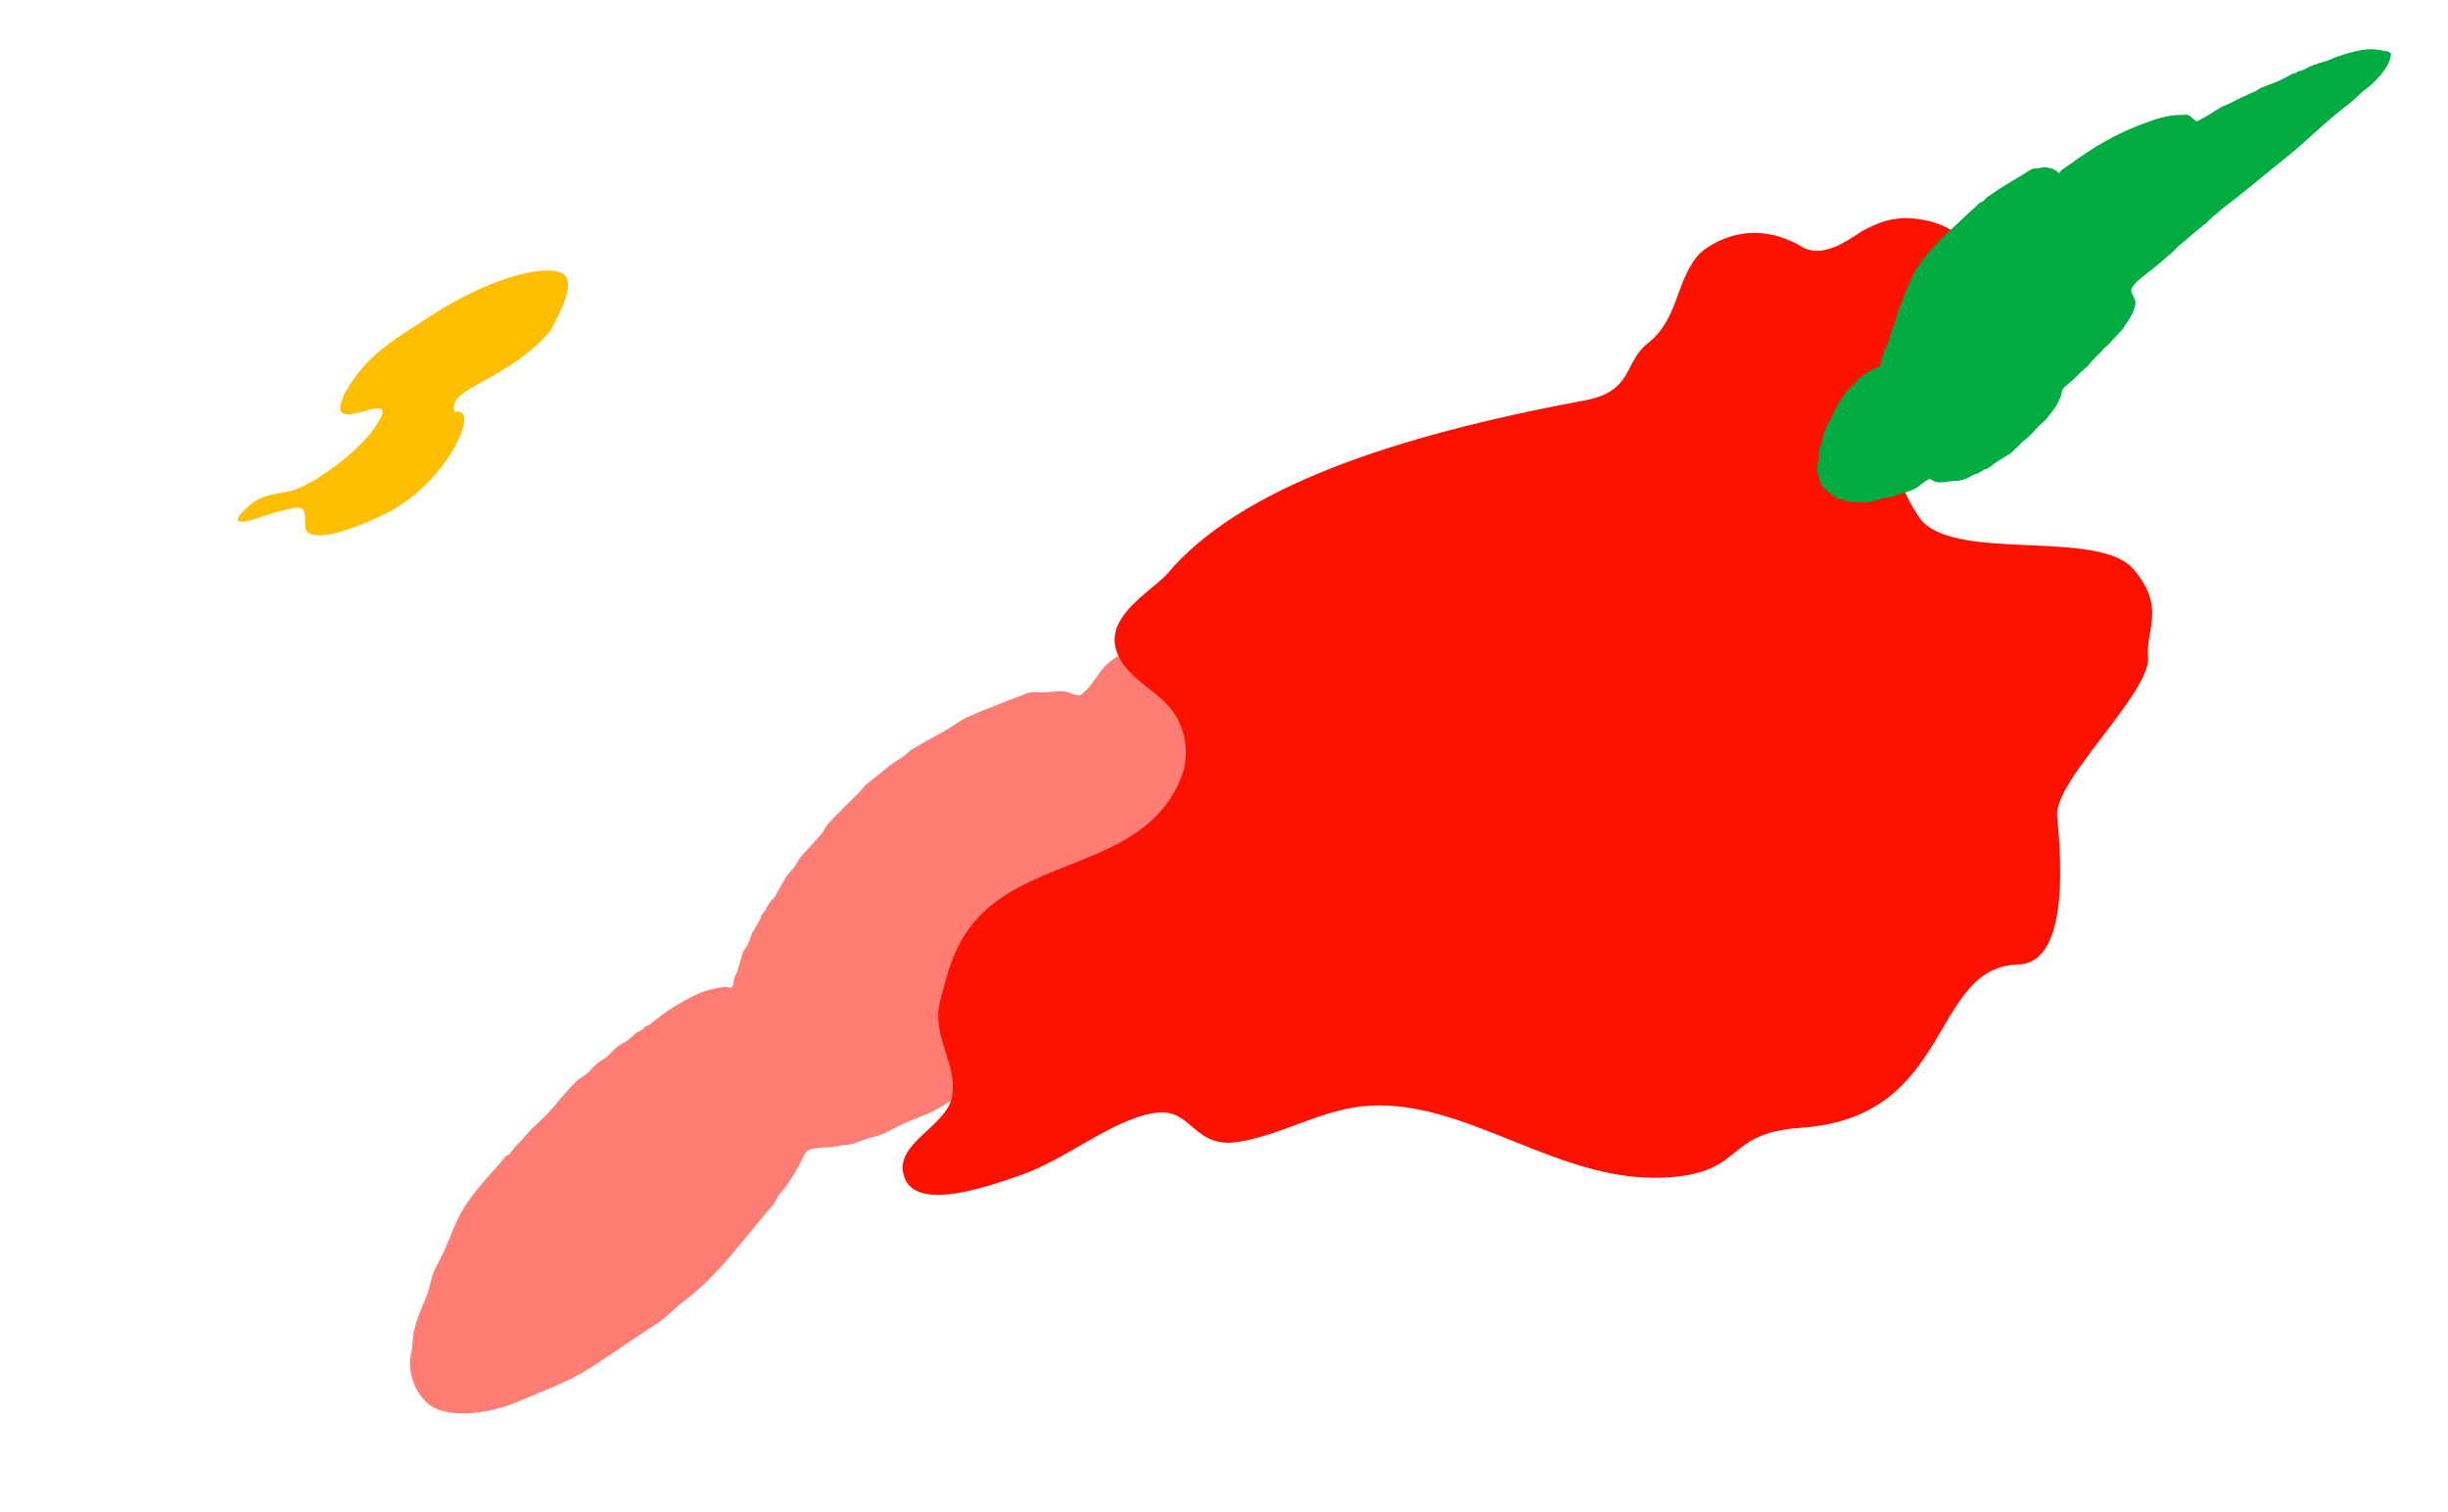
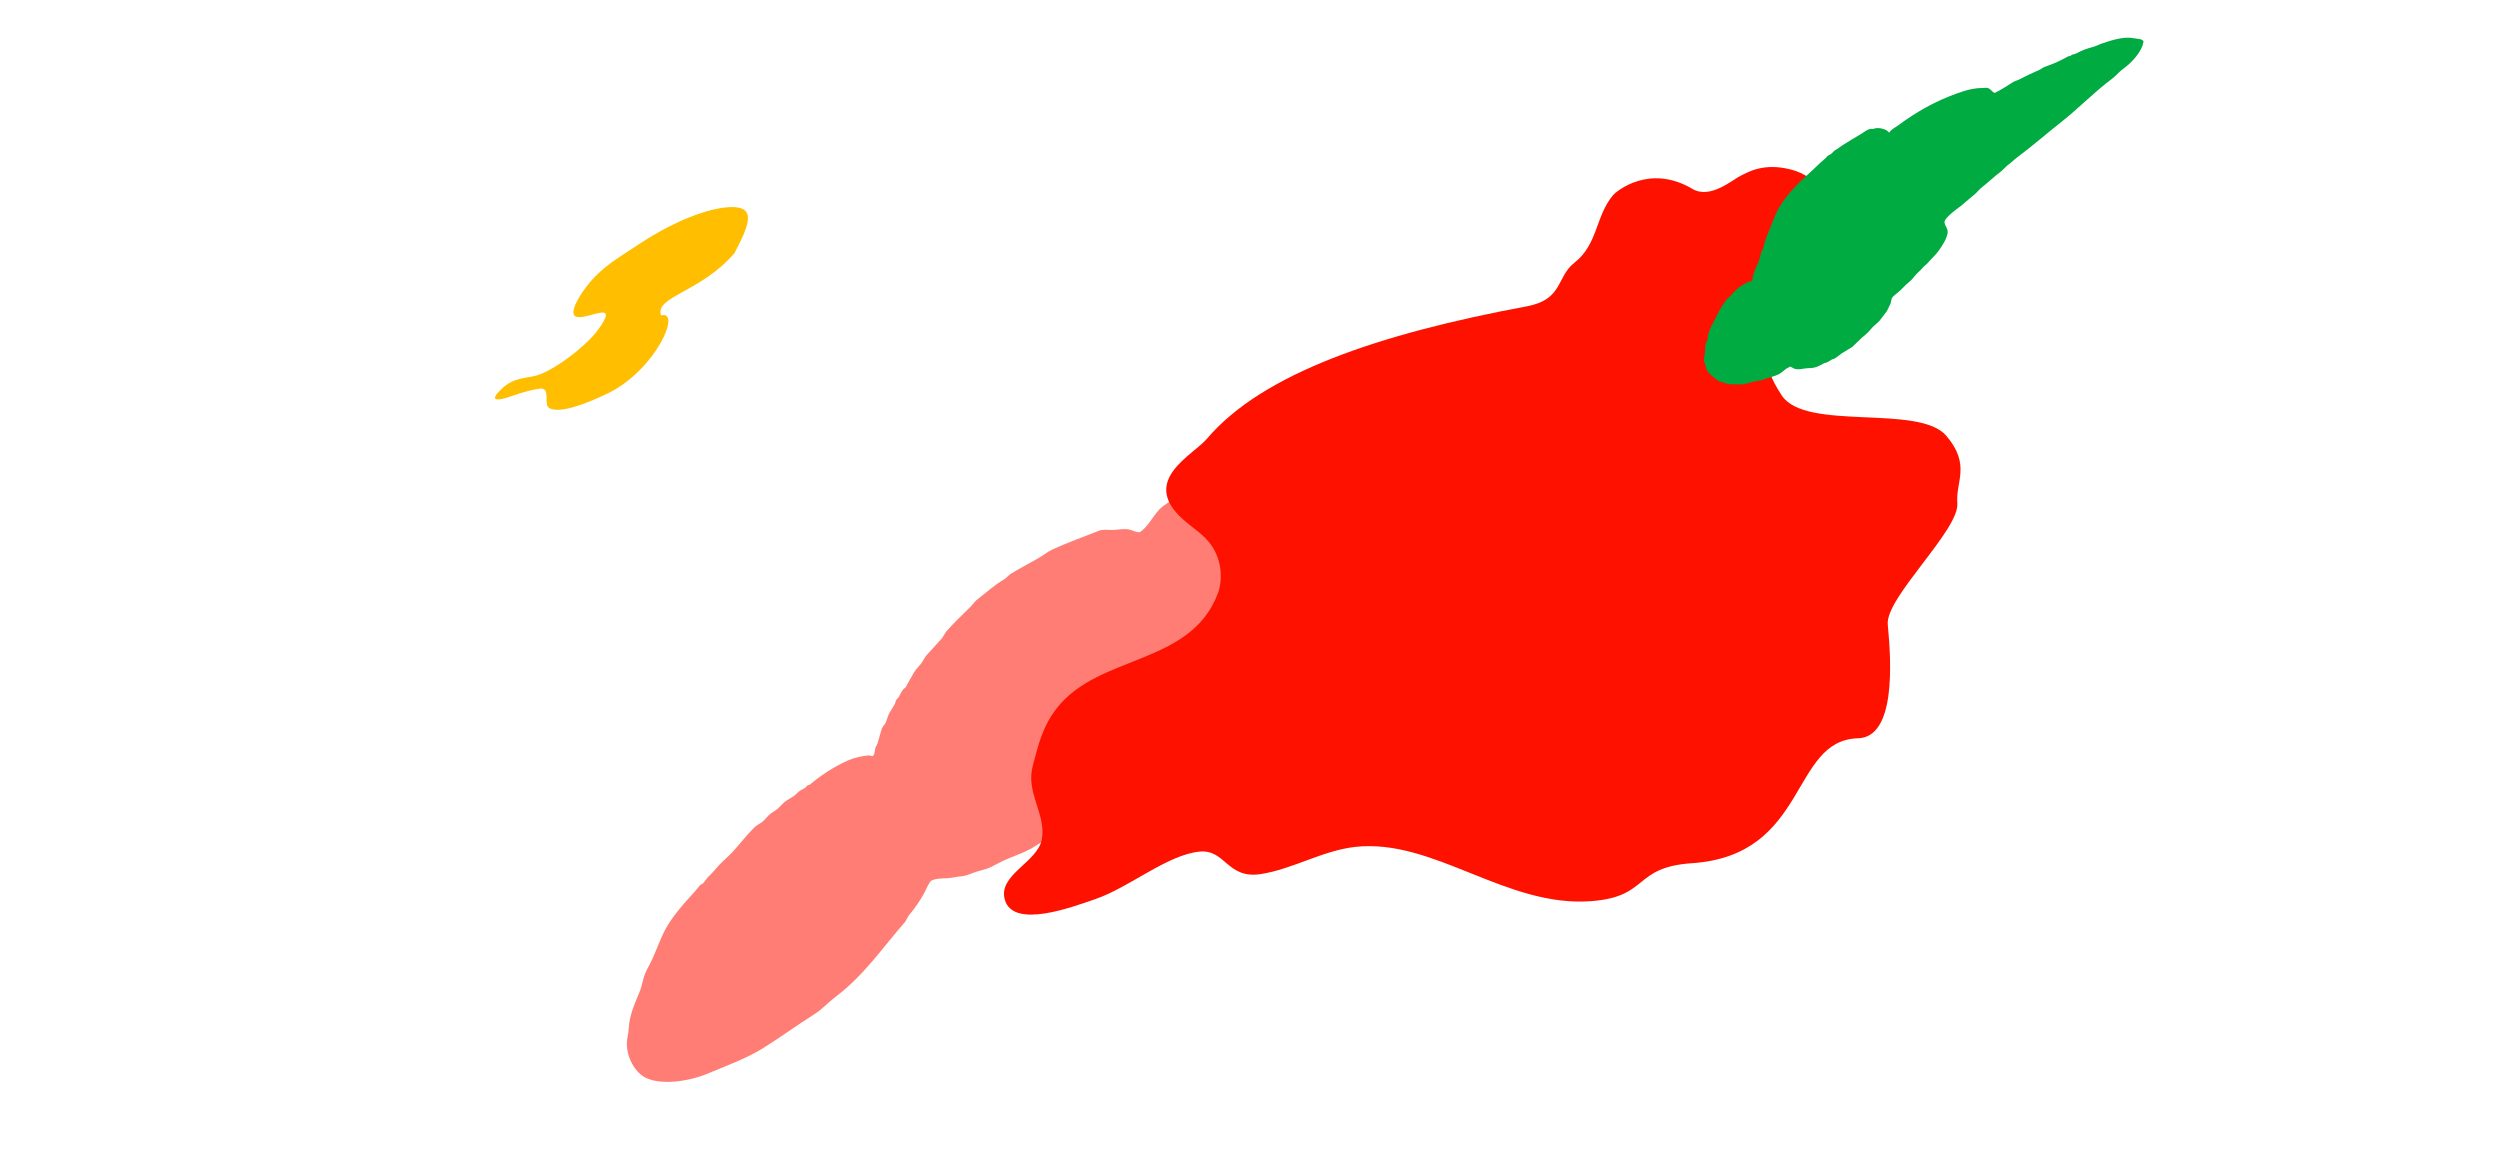
- <svg xmlns="http://www.w3.org/2000/svg" width="1940" height="1198" viewBox="0 0 1440 1198" fill="none">
+ <svg xmlns="http://www.w3.org/2000/svg" width="1940" height="898" viewBox="0 0 1440 1198" fill="none">
  <path fill-rule="evenodd" clip-rule="evenodd" d="M216.407 1084.76C234.427 1073.51 251.338 1061.07 269.18 1049.84C277.004 1044.92 283.646 1037.42 290.709 1032.14C320.174 1010.13 339.916 980.649 363.083 954.212C364.325 952.042 365.568 949.837 366.774 947.666C372.9 940.569 378.633 932.106 383.083 923.827C384.45 921.274 387.949 912.877 390.206 911.644C394.791 909.18 402.892 909.371 407.329 909.166C411.254 908.583 415.181 907.963 419.071 907.377C424.527 907.33 429.777 905.041 433.532 903.599C439.778 901.218 445.054 900.524 450.989 897.986C455.494 895.696 460.002 893.37 464.508 891.079C474.439 886.509 483.102 883.965 492.268 879.108C497.179 876.519 502.366 872.633 507.565 869.917C510.635 868.724 513.741 867.532 516.809 866.374C519.242 865.15 521.355 863.271 523.536 862.14C525.237 861.41 526.938 860.68 528.639 859.95C537.212 853.506 546.779 847.713 556.244 841.844C561.105 838.828 565.027 834.029 569.473 830.815C573.183 828.13 576.658 826.639 580.335 823.917C585.776 819.903 590.534 814.685 595.565 810.366C602.783 804.102 610.344 798.776 617.787 792.984C623.036 787.862 628.321 782.706 633.57 777.584C635.279 775.26 636.991 772.902 638.735 770.58C650.497 759.123 660.285 744.629 667.498 729.935C668.52 728.605 669.509 727.237 670.531 725.907C674.454 718.239 678.355 711.031 682.211 703.289C683.553 701.231 684.86 699.171 686.202 697.113C688.669 689.514 691.117 681.597 693.864 674.083C693.754 671.315 693.642 668.582 693.532 665.814C697.548 662.685 706.073 663.605 710.266 661.193C724.195 653.173 736.882 640.912 743.347 627.704C744.938 624.206 746.527 620.744 748.118 617.246C748.797 614.269 749.44 611.326 750.119 608.349C751.763 604.499 753.962 599.438 754.64 595.08C755.253 591.285 755.692 580.328 757.942 578.527C758.265 577.02 757.059 577.066 757.178 575.372C757.544 574.434 757.874 573.494 758.239 572.556C757.905 571.442 757.571 570.327 757.237 569.213C757.466 566.745 757.729 564.314 757.958 561.846C756.949 557.192 755.941 552.538 754.898 547.881C747.299 529.759 744.144 512.743 732.374 500.86C724.28 492.701 702.664 487.234 686.6 493.341C679.704 495.973 674.573 500.145 668.492 502.782C661.105 506.027 655.527 508.512 649.766 512.546C648.283 513.181 646.765 513.778 645.246 514.411C638.568 518.364 631.003 522.344 626.034 527.551C619.157 534.788 614.609 545.046 606.137 550.893C601.827 551.387 598.277 548.696 594.483 548.082C588.547 547.078 583.442 548.595 577.028 548.666C573.485 548.702 567.899 547.787 563.782 549.388C548.175 555.553 530.465 561.968 515.388 568.868C510.713 571.009 505.727 575.117 501.317 577.625C490.746 583.651 481.371 588.426 471.539 594.56C469.833 596.105 468.126 597.649 466.422 599.158C455.155 605.646 446.05 614.259 436.108 621.875C434.155 624.116 432.202 626.356 430.249 628.596C421.614 636.986 413.471 644.762 405.591 653.65C404.092 656.019 402.593 658.388 401.129 660.759C395.439 666.922 389.959 673.131 384.345 679.191C382.802 681.735 381.26 684.244 379.717 686.788C377.188 689.921 374.368 692.507 372.284 695.946C369.194 701.104 366.498 706.177 363.542 711.484C362.767 712.118 362.027 712.754 361.25 713.424C359.12 715.655 357.976 718.715 356.493 721.475C355.516 722.595 354.54 723.715 353.563 724.836C353.184 726.056 352.803 727.312 352.458 728.535C350.371 732.044 348.249 735.551 346.162 739.059C345.014 742.19 343.869 745.285 342.721 748.415C341.423 750.299 340.159 752.219 338.861 754.103C337.361 759.341 335.825 764.577 334.327 769.78C333.617 771.232 332.909 772.649 332.199 774.101C331.451 777.039 331.756 780.879 329.506 782.679C328.208 783.146 327.206 781.928 325.678 782.029C318.891 782.47 310.404 784.35 304.393 786.991C288.968 793.767 275.849 802.606 264.426 812.238C263.525 812.548 262.626 812.822 261.725 813.131C260.937 814.013 260.116 814.857 259.329 815.739C257.509 816.711 255.725 817.685 253.906 818.657C251.868 820.468 249.865 822.281 247.827 824.092C244.42 826.366 241.119 827.937 237.951 830.401C235.641 832.694 233.331 834.988 231.021 837.281C227.957 839.785 224.662 841.215 221.837 843.908C219.792 845.86 217.741 848.627 215.525 850.465C212.828 852.704 209.757 853.932 207.304 856.254C198.936 864.267 191.795 873.97 183.938 882.398C179.71 886.934 175.132 890.673 170.765 895.166C166.731 899.357 163.491 903.977 158.938 907.93C157.198 910.145 155.461 912.326 153.721 914.541C152.775 915.061 151.863 915.582 150.917 916.102C148.806 918.653 146.661 921.203 144.55 923.754C134.223 934.857 121.799 948.937 114.729 962.186C108.675 973.537 104.981 985.855 99.027 997.318C96.871 1001.5 94.037 1006.49 92.638 1011.13C90.857 1017.03 89.927 1022.9 87.491 1028.44C84.059 1036.21 80.196 1045.51 78.28 1054.12C76.731 1061.06 77.071 1067.02 75.654 1073.44C72.032 1090.01 81.989 1109.84 94.513 1115.81C110.843 1123.6 139.158 1119.7 159.672 1111.01C179.569 1102.62 199.333 1095.49 216.366 1084.86L216.407 1084.76Z" fill="#FF7D74" />
  <path fill-rule="evenodd" clip-rule="evenodd" d="M559.858 930.778C594.561 919.016 634.309 884.927 667.686 881.633C694.687 878.977 696.218 910.258 731.025 904.895C764.326 899.792 794.827 880.568 829.08 876.72C910.706 867.87 985.001 939.829 1073.77 932.869C1133.68 928.18 1116.2 897.785 1177.47 893.636C1298.67 885.454 1279.09 766.192 1349.36 764.319C1388.33 763.285 1384.18 687.06 1380.24 646.614C1377.53 618.702 1454.6 548.692 1452.26 520.903C1450.37 498.58 1466.54 481.44 1440.91 451.201C1412.73 417.951 1295.24 446.887 1270.49 409.368C1223.01 337.447 1308.31 361.575 1317.71 322.562C1320.36 311.502 1322.53 290.109 1324.17 278.668C1330.72 232.613 1322.3 185.784 1278.86 175.216C1251.04 168.434 1235.5 178.415 1228.78 181.492C1220.11 185.446 1196.85 206.755 1177.98 195.547C1133.56 169.204 1099.23 198.073 1095.99 201.883C1077.59 223.456 1080.37 252.849 1055.73 272.112C1036.93 286.824 1044.37 310.096 1006.35 317.168C853.31 345.66 732.785 386.576 675.388 454.249C660.753 471.385 606.086 497.223 650.081 537.162C660.37 546.521 672.395 553.144 680.618 565.371C690.939 580.74 691.855 600.789 686.631 614.544C658.475 688.872 564.1 677.194 520.332 732.742C505.103 752.108 501.11 770.373 495.081 792.976C487.667 820.986 509.092 842.828 504.553 868.691C500.302 892.867 458.589 905.58 466.239 931.596C475.215 962.195 536.901 938.612 559.931 930.802L559.858 930.778Z" fill="#FF1100" />
  <path fill-rule="evenodd" clip-rule="evenodd" d="M1595.31 47.782C1589.85 49.424 1584.73 50.743 1579.81 53.08C1578.04 53.913 1575.68 55.37 1573.79 55.995C1572.82 56.226 1571.83 56.434 1570.84 56.666C1570.26 57.105 1569.69 57.545 1569.11 57.984C1568.49 58.077 1567.86 58.169 1567.24 58.239C1562.47 60.714 1557.14 63.721 1552.13 65.642C1548.37 67.076 1545.24 68.418 1541.43 69.737C1540.28 70.477 1539.12 71.24 1537.95 71.981C1534.74 73.299 1532.11 74.757 1529.25 75.96C1524.47 77.949 1520.32 80.332 1516.01 82.437C1513.84 83.478 1511.67 83.941 1509.6 85.214C1503.55 88.938 1497.56 93.149 1490.87 96.203C1487.73 94.861 1487.04 91.853 1483.12 90.905C1481.82 90.951 1480.53 90.997 1479.24 91.043C1471.51 91.043 1464.75 92.455 1458.5 94.49C1438.5 100.945 1421.57 109.366 1405.43 119.753C1400.49 122.923 1395.99 126.185 1391.38 129.539C1388.06 131.945 1384.2 133.704 1381.87 137.081C1381.74 137.128 1381.6 137.174 1381.48 137.22C1379.55 134.143 1372.92 132.038 1367.71 132.732C1366.81 132.986 1365.94 133.264 1365.04 133.519C1360.45 132.616 1356.99 135.994 1353.66 138.007C1346.79 142.194 1340.17 145.988 1333.48 150.314C1330.83 152.026 1328.27 154.247 1325.31 155.728C1324.25 156.792 1323.17 157.833 1322.11 158.897C1320.86 159.961 1319.32 160.447 1317.96 161.419C1317.15 162.298 1316.34 163.177 1315.56 164.056C1310.48 168.174 1306.05 172.801 1301.26 177.15C1289.03 188.162 1276.62 199.984 1267.97 214.443C1263.63 221.684 1261.19 229.411 1257.8 237.601C1255.35 243.523 1252.54 250.302 1251.25 257.173C1251.06 258.168 1250.05 258.908 1249.77 259.695C1248.32 263.743 1247.95 267.491 1246.29 271.47C1243.82 277.346 1240.45 282.69 1240.13 290.51C1238.61 290.949 1237.11 291.389 1235.58 291.829C1233 293.332 1230.42 294.836 1227.83 296.317C1224.49 298.584 1221.37 301.661 1218.88 304.784C1217.27 306.797 1214.71 308.254 1213.14 310.336C1208.39 316.652 1204.9 322.945 1201.38 330.579C1200.11 333.309 1198.15 336.108 1196.97 338.907C1195.95 341.313 1194.82 344.205 1194.29 346.588C1194.06 348.231 1193.86 349.85 1193.63 351.493C1193.26 352.765 1192.15 354.5 1191.76 355.726C1190.81 358.595 1191.71 361.672 1190.95 365.119C1190.37 367.71 1189.96 370.255 1190 373.725C1191.36 376.825 1191.62 380.203 1193.07 383.372C1194.62 386.75 1202.85 393.25 1206.31 395.147C1207.47 395.333 1208.62 395.495 1209.79 395.68C1210.42 396.027 1211.04 396.374 1211.66 396.744C1213.49 397.345 1215.79 397.276 1217.27 397.808H1225.16C1230.23 398.687 1236.46 396.327 1240.94 395.171C1244.07 394.361 1246.79 394.06 1249.89 393.574C1250.9 393.135 1251.94 392.695 1252.95 392.256C1258.07 390.659 1262.99 389.665 1267.53 387.351C1270.35 385.917 1272.88 383.233 1275.42 381.521C1276.71 380.642 1277.82 380.526 1278.9 379.532C1280.91 379.902 1282.43 381.568 1284.79 382.053C1287.67 382.632 1291.61 381.961 1294.15 381.521C1297.56 380.943 1301.19 381.29 1304.58 380.457C1308.01 379.624 1311.59 377.519 1314.47 375.969C1315.49 375.668 1316.53 375.344 1317.54 375.044C1319.18 374.072 1320.84 373.1 1322.48 372.129C1323.38 371.828 1324.25 371.504 1325.15 371.203C1327.76 369.746 1330.23 367.432 1332.65 365.79C1336.25 363.592 1339.87 361.371 1343.49 359.173C1346.84 355.958 1350.18 352.742 1353.53 349.526C1357.03 346.727 1360.45 343.604 1363.28 340.133C1365.73 337.149 1369.12 334.905 1371.7 332.06C1374.24 328.751 1376.78 325.443 1379.31 322.135C1380.61 319.451 1381.9 316.744 1383.19 314.061C1383.58 312.303 1384 310.544 1384.39 308.763C1385.77 306.635 1388.66 304.414 1390.66 302.817C1394.77 299.579 1397.98 295.368 1402.17 292.106C1404.39 290.371 1406.3 288.104 1408.06 285.883C1410.73 282.482 1414.47 279.822 1417.14 276.351C1418.44 275.195 1419.73 274.061 1421.02 272.904C1424.94 268.116 1429.97 264.021 1433.45 258.885C1436.73 254.05 1440.9 247.965 1442.15 241.557C1443.39 235.149 1436.17 232.211 1440.28 226.867C1444.22 221.777 1450.27 217.335 1455.53 213.518C1460.69 209.146 1465.86 204.796 1471.03 200.424C1472.9 198.527 1474.77 196.63 1476.63 194.733C1484.04 189.042 1490.54 182.633 1498.04 177.012C1499.95 175.161 1501.87 173.31 1503.78 171.459C1507.45 168.938 1510.43 165.768 1513.96 163.131C1529.78 151.332 1544.5 138.4 1559.95 126.231C1577.99 112.027 1593.7 95.532 1612.11 81.79C1616.24 78.713 1619.7 74.364 1623.87 71.333C1631.6 65.757 1643.64 54.074 1645 42.623C1642.72 39.824 1639.35 40.494 1634.97 39.592C1623.8 37.232 1609.66 42.484 1600.46 45.538C1598.73 46.278 1596.97 47.041 1595.24 47.782H1595.31Z" fill="#00AB41" />
  <path fill-rule="evenodd" clip-rule="evenodd" d="M48.794 336.013C66.285 308.994 26.306 335.909 20.176 326.054C16.543 320.22 28.901 299.536 42.418 285.894C56.207 271.962 71.443 263.474 86.277 253.565C129.846 224.511 167.637 213.268 186.625 214.445C206.848 215.701 202.097 231.552 188.446 257.896C187.749 259.245 187.126 260.531 186.469 261.835C151.874 302.54 103.207 307.043 110.36 326.53C131.695 320.822 105.579 381.174 57.339 406.183C27.64 420.796 3.038 428.171 -5.724 422.192C-11.606 418.185 -3.376 400.501 -15.607 402.364C-23.757 403.588 -33.428 406.109 -43.944 409.912C-47.124 411.043 -74.584 420.948 -54.066 401.92C-42.098 390.824 -29.755 391.673 -19.335 388.962C-2.006 384.443 32.204 359.25 45.519 340.834C46.805 339.055 47.899 337.477 48.82 336.02L48.794 336.013Z" fill="#FFBE00" />
</svg>
